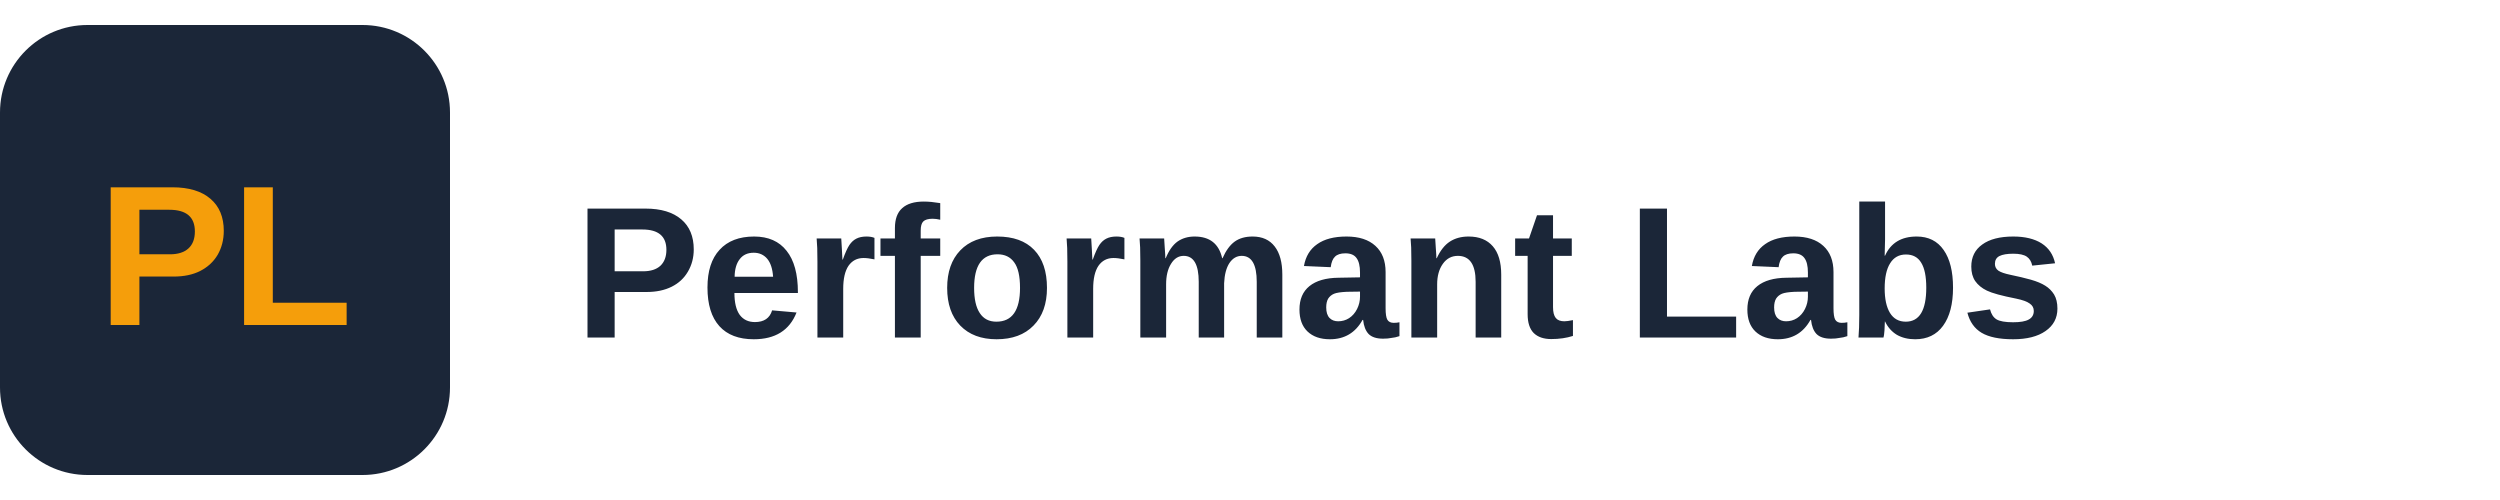
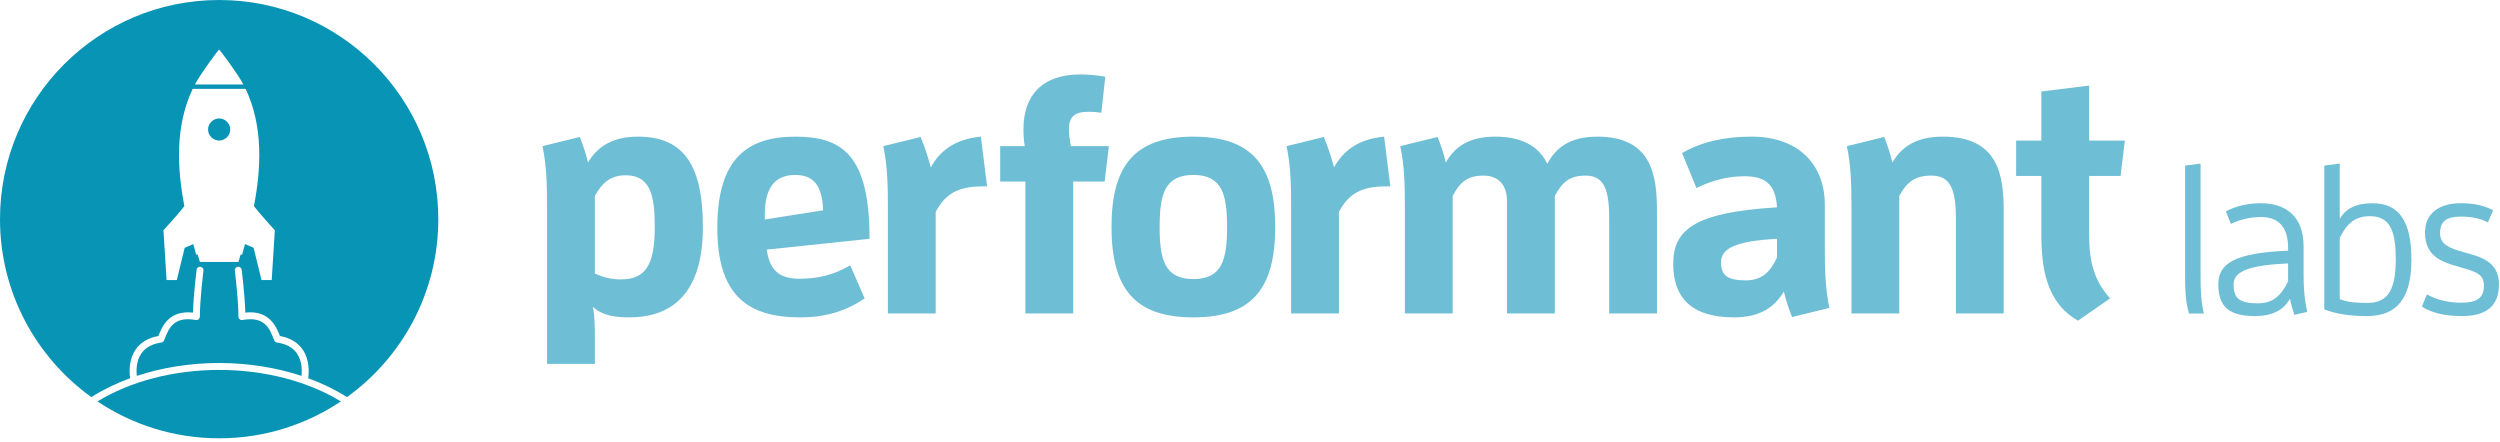
- <svg xmlns="http://www.w3.org/2000/svg" viewBox="0 0 200 40" width="200" height="40" aria-label="Performant Labs">
-   <rect x="0" y="2" width="36" height="36" rx="7" fill="#1B2638" />
-   <text x="18" y="26" font-family="system-ui,-apple-system,Arial,sans-serif" font-size="16" font-weight="700" fill="#F59E0B" text-anchor="middle">PL</text>
-   <text x="46" y="27" font-family="system-ui,-apple-system,Arial,sans-serif" font-size="15" font-weight="600" fill="#1B2638">Performant Labs</text>
+ <svg xmlns="http://www.w3.org/2000/svg" width="100%" height="100%" viewBox="0 0 600 106" version="1.1" xml:space="preserve" style="fill-rule:evenodd;clip-rule:evenodd;stroke-linejoin:round;stroke-miterlimit:2;">
+   <g transform="matrix(1,0,0,1,0,-0.807001)">
+     <g>
+       <path d="M148.974,67.862C154.788,67.862 157.145,64.64 157.145,55.29C157.145,47.589 156.045,42.874 150.153,42.874C146.538,42.874 144.494,44.681 142.766,47.825L142.766,66.448C144.967,67.468 147.009,67.862 148.974,67.862ZM131.294,88.135L131.294,50.418C131.294,45.624 131.215,40.595 130.194,35.88L139.151,33.681C139.938,35.644 140.644,37.766 141.115,39.808C143.394,35.958 147.087,33.602 153.06,33.602C163.275,33.602 168.696,39.338 168.696,55.29C168.696,72.891 159.66,76.977 151.016,76.977C147.795,76.977 144.573,76.585 142.294,74.462C142.766,76.742 142.766,79.413 142.766,82.32L142.766,88.135L131.294,88.135Z" style="fill:rgb(110,190,213);fill-rule:nonzero;" />
+       <path d="M197.534,51.282C197.378,45.153 195.098,42.796 190.856,42.796C186.062,42.796 183.548,45.781 183.548,52.303L183.548,53.481L197.534,51.282ZM192.033,76.977C179.382,76.977 172.154,71.634 172.154,55.447C172.154,38.71 179.539,33.602 190.856,33.602C202.012,33.602 208.693,37.845 208.693,58.118L184.018,60.711C184.726,65.74 187.082,67.705 191.876,67.705C196.199,67.705 200.049,66.84 204.056,64.483L207.514,72.419C203.034,75.484 198.084,76.977 192.033,76.977Z" style="fill:rgb(110,190,213);fill-rule:nonzero;" />
+       <path d="M213.094,76.034L213.094,50.418C213.094,45.624 213.016,40.595 211.994,35.88L220.952,33.681C221.895,35.958 222.758,38.551 223.388,40.987C225.508,37.137 228.966,34.23 235.409,33.602L236.904,45.545L235.725,45.545C230.066,45.545 226.846,47.273 224.566,51.675L224.566,76.034L213.094,76.034Z" style="fill:rgb(110,190,213);fill-rule:nonzero;" />
+       <path d="M246.095,76.034L246.095,44.367L240.046,44.367L240.046,35.88L245.938,35.88C245.703,34.466 245.624,33.13 245.624,31.873C245.624,23.701 250.104,18.672 259.297,18.672C261.104,18.672 263.069,18.829 265.269,19.221L264.326,27.865C263.147,27.708 262.204,27.63 261.338,27.63C257.961,27.63 256.547,28.73 256.547,31.873C256.547,32.973 256.704,34.309 257.018,35.88L266.133,35.88L265.113,44.367L257.569,44.367L257.569,76.034L246.095,76.034Z" style="fill:rgb(110,190,213);fill-rule:nonzero;" />
+       <path d="M294.5,55.29C294.5,47.511 293.321,42.796 286.406,42.796C279.492,42.796 278.313,47.511 278.313,55.29C278.313,63.069 279.492,67.784 286.406,67.784C293.321,67.784 294.5,63.069 294.5,55.29ZM266.762,55.29C266.762,40.516 272.34,33.602 286.406,33.602C300.471,33.602 306.051,40.516 306.051,55.29C306.051,70.063 300.471,76.977 286.406,76.977C272.34,76.977 266.762,70.063 266.762,55.29Z" style="fill:rgb(110,190,213);fill-rule:nonzero;" />
+       <path d="M309.872,76.034L309.872,50.418C309.872,45.624 309.793,40.595 308.772,35.88L317.729,33.681C318.673,35.958 319.536,38.551 320.165,40.987C322.286,37.137 325.744,34.23 332.187,33.602L333.681,45.545L332.503,45.545C326.844,45.545 323.623,47.273 321.344,51.675L321.344,76.034L309.872,76.034Z" style="fill:rgb(110,190,213);fill-rule:nonzero;" />
+       <path d="M386.202,76.034L386.202,53.167C386.202,46.095 384.866,42.952 380.543,42.952C376.614,42.952 374.886,44.602 373.156,47.825L373.156,76.034L361.684,76.034L361.684,49.082C361.684,45.389 359.799,42.952 356.027,42.952C352.099,42.952 350.369,44.602 348.641,47.825L348.641,76.034L337.169,76.034L337.169,50.418C337.169,45.624 337.09,40.595 336.068,35.88L345.026,33.681C345.811,35.644 346.519,37.766 346.989,39.808C349.19,35.958 352.648,33.602 358.856,33.602C365.848,33.602 369.542,36.352 371.35,40.124C373.551,35.958 377.164,33.602 383.371,33.602C396.574,33.602 397.674,43.109 397.674,51.596L397.674,76.034L386.202,76.034Z" style="fill:rgb(110,190,213);fill-rule:nonzero;" />
+       <path d="M426.48,58.118C416.581,58.667 413.044,60.397 413.044,63.777C413.044,66.84 414.537,68.098 419.015,68.098C422.945,68.098 424.909,65.975 426.48,62.598L426.48,58.118ZM430.095,76.898C429.31,74.933 428.602,72.813 428.131,70.769C425.852,74.619 422.316,76.977 416.108,76.977C405.658,76.977 401.572,71.948 401.572,64.169C401.572,56.074 406.442,51.753 426.48,50.574C426.166,44.602 423.181,43.109 418.623,43.109C414.694,43.109 410.765,44.131 407.15,45.938L403.692,37.531C408.643,34.701 414.223,33.602 420.431,33.602C431.352,33.602 437.954,40.046 437.954,49.947L437.954,60.162C437.954,64.954 438.032,69.983 439.053,74.698L430.095,76.898Z" style="fill:rgb(110,190,213);fill-rule:nonzero;" />
+       <path d="M469.416,76.034L469.416,53.167C469.416,46.095 468,42.952 463.522,42.952C459.437,42.952 457.628,44.602 455.822,47.825L455.822,76.034L444.349,76.034L444.349,50.418C444.349,45.624 444.271,40.595 443.249,35.88L452.207,33.681C452.993,35.644 453.699,37.766 454.17,39.808C456.449,35.958 459.986,33.602 466.272,33.602C479.788,33.602 480.888,43.109 480.888,51.596L480.888,76.034L469.416,76.034Z" style="fill:rgb(110,190,213);fill-rule:nonzero;" />
+       <path d="M498.724,77.763C491.023,73.441 489.923,64.875 489.923,57.018L489.923,43.031L483.872,43.031L483.872,34.544L489.923,34.544L489.923,22.758L501.395,21.344L501.395,34.544L509.96,34.544L508.939,43.031L501.395,43.031L501.395,57.253C501.395,63.539 502.574,68.176 506.424,72.419L498.724,77.763Z" style="fill:rgb(110,190,213);fill-rule:nonzero;" />
+       <path d="M525.379,76.062C524.576,73.555 524.425,70.544 524.425,67.136L524.425,40.554L528.137,40.053L528.137,67.335C528.137,70.294 528.237,73.303 528.939,76.062L525.379,76.062Z" style="fill:rgb(110,190,213);fill-rule:nonzero;" />
+       <path d="M549.15,64.026C540.474,64.426 536.061,65.68 536.061,69.041C536.061,72.15 537.114,73.605 541.879,73.605C545.64,73.605 547.495,71.648 549.15,68.338L549.15,64.026ZM549.601,72.501C548.046,75.21 545.439,76.665 541.176,76.665C535.259,76.665 532.399,74.657 532.399,69.041C532.399,63.975 536.361,61.517 549.15,60.966L549.15,60.364C549.15,54.647 546.242,52.892 542.631,52.892C540.123,52.892 537.665,53.443 535.408,54.547L534.206,51.538C536.762,50.184 539.57,49.582 542.631,49.582C548.147,49.582 552.862,52.341 552.862,59.963L552.862,66.683C552.862,69.793 553.063,72.902 553.765,75.661L550.656,76.364C550.203,75.11 549.853,73.805 549.601,72.501Z" style="fill:rgb(110,190,213);fill-rule:nonzero;" />
+       <path d="M568.108,73.504C572.37,73.504 574.98,71.448 574.98,63.123C574.98,56.704 573.876,52.691 568.81,52.691C565.05,52.691 563.194,54.596 561.539,57.906L561.539,72.601C563.495,73.404 565.851,73.504 568.108,73.504ZM557.827,40.554L561.539,40.053L561.539,53.342C562.993,50.835 565.5,49.582 569.413,49.582C575.932,49.582 578.741,54.145 578.741,63.123C578.741,74.055 573.876,76.665 567.958,76.665C564.447,76.665 560.937,76.263 557.827,75.059L557.827,40.554Z" style="fill:rgb(110,190,213);fill-rule:nonzero;" />
+       <path d="M590.675,73.455C594.085,73.455 596.142,72.552 596.142,69.442C596.142,66.583 594.386,66.081 590.425,64.928C586.062,63.725 582,62.371 582,56.603C582,51.738 585.81,49.582 590.476,49.582C593.333,49.582 595.992,49.983 598.35,51.286L597.094,54.196C595.339,53.242 593.133,52.791 590.775,52.791C587.817,52.791 585.611,53.393 585.611,56.804C585.611,59.612 588.167,60.464 591.428,61.368C595.39,62.47 599.753,63.574 599.753,69.041C599.753,74.557 596.342,76.665 590.875,76.665C587.166,76.665 583.905,76.062 581.246,74.407L582.45,71.448C584.808,72.802 587.666,73.455 590.675,73.455Z" style="fill:rgb(110,190,213);fill-rule:nonzero;" />
+       <path d="M23.392,97.148C31.747,102.736 41.789,106 52.596,106C63.402,106 73.445,102.736 81.8,97.148C73.96,92.346 63.554,89.586 52.596,89.586C41.638,89.586 31.232,92.346 23.392,97.148Z" style="fill:rgb(8,148,181);fill-rule:nonzero;" />
+       <path d="M65.211,68.019L62.761,68.019L60.866,60.269L58.804,59.38C58.571,60.249 58.341,61.088 58.116,61.906L57.747,61.906C57.572,62.516 57.396,63.112 57.223,63.672L47.968,63.672C47.794,63.113 47.618,62.516 47.444,61.906L47.075,61.906C46.849,61.088 46.62,60.25 46.387,59.38L44.325,60.269L42.43,68.019L39.98,68.019L39.23,56.08C39.23,56.08 43.332,51.549 44.248,50.284C42.524,41.289 41.971,31.159 46.242,22.136L58.949,22.136C63.22,31.16 62.666,41.289 60.943,50.284C61.858,51.549 65.962,56.08 65.962,56.08L65.211,68.019ZM52.582,12.715C52.723,12.715 56.939,18.319 58.409,21.079L52.611,21.079L52.581,21.079L46.784,21.079C48.254,18.319 52.44,12.715 52.582,12.715ZM105.193,53.404C105.193,24.356 81.644,0.807 52.596,0.807C23.548,0.807 0,24.356 0,53.404C0,70.998 8.647,86.563 21.915,96.112C24.719,94.33 27.853,92.813 31.226,91.583C31.032,90.218 30.856,87.194 32.53,84.73C33.707,82.997 35.549,81.894 38.01,81.448C38.02,81.424 38.029,81.4 38.039,81.375C38.847,79.326 40.486,75.173 46.32,75.832C46.427,71.649 47.151,65.813 47.184,65.547C47.241,65.093 47.656,64.769 48.11,64.828C48.565,64.884 48.888,65.299 48.831,65.753C48.822,65.823 47.966,72.716 47.966,76.795C47.966,77.041 47.856,77.276 47.666,77.433C47.476,77.591 47.226,77.656 46.983,77.61C41.702,76.612 40.477,79.716 39.582,81.984C39.508,82.172 39.439,82.349 39.371,82.511C39.258,82.781 39.012,82.972 38.722,83.014C36.503,83.331 34.881,84.222 33.903,85.662C32.665,87.484 32.694,89.781 32.828,91.024C38.888,89.022 45.637,87.927 52.596,87.927C59.554,87.927 66.302,89.022 72.361,91.023C72.494,89.775 72.52,87.468 71.283,85.654C70.304,84.218 68.685,83.33 66.469,83.014C66.18,82.972 65.933,82.781 65.821,82.511C65.753,82.349 65.683,82.172 65.609,81.984C64.715,79.716 63.49,76.614 58.209,77.61C57.966,77.656 57.716,77.591 57.526,77.433C57.335,77.276 57.225,77.041 57.225,76.795C57.225,72.716 56.37,65.823 56.361,65.753C56.304,65.299 56.627,64.884 57.081,64.828C57.535,64.769 57.951,65.093 58.007,65.547C58.041,65.813 58.765,71.649 58.871,75.832C64.704,75.17 66.344,79.326 67.153,81.375C67.162,81.4 67.172,81.424 67.182,81.448C69.642,81.894 71.485,82.997 72.661,84.73C74.335,87.194 74.159,90.218 73.966,91.583C77.339,92.813 80.473,94.33 83.276,96.112C96.544,86.563 105.193,70.998 105.193,53.404Z" style="fill:rgb(8,148,181);fill-rule:nonzero;" />
+       <path d="M52.596,29.229C51.121,29.257 49.937,30.433 49.937,31.887C49.937,33.339 51.121,34.518 52.596,34.547C54.07,34.518 55.255,33.339 55.255,31.887C55.255,30.433 54.07,29.257 52.596,29.229Z" style="fill:rgb(8,148,181);fill-rule:nonzero;" />
+     </g>
+   </g>
</svg>
